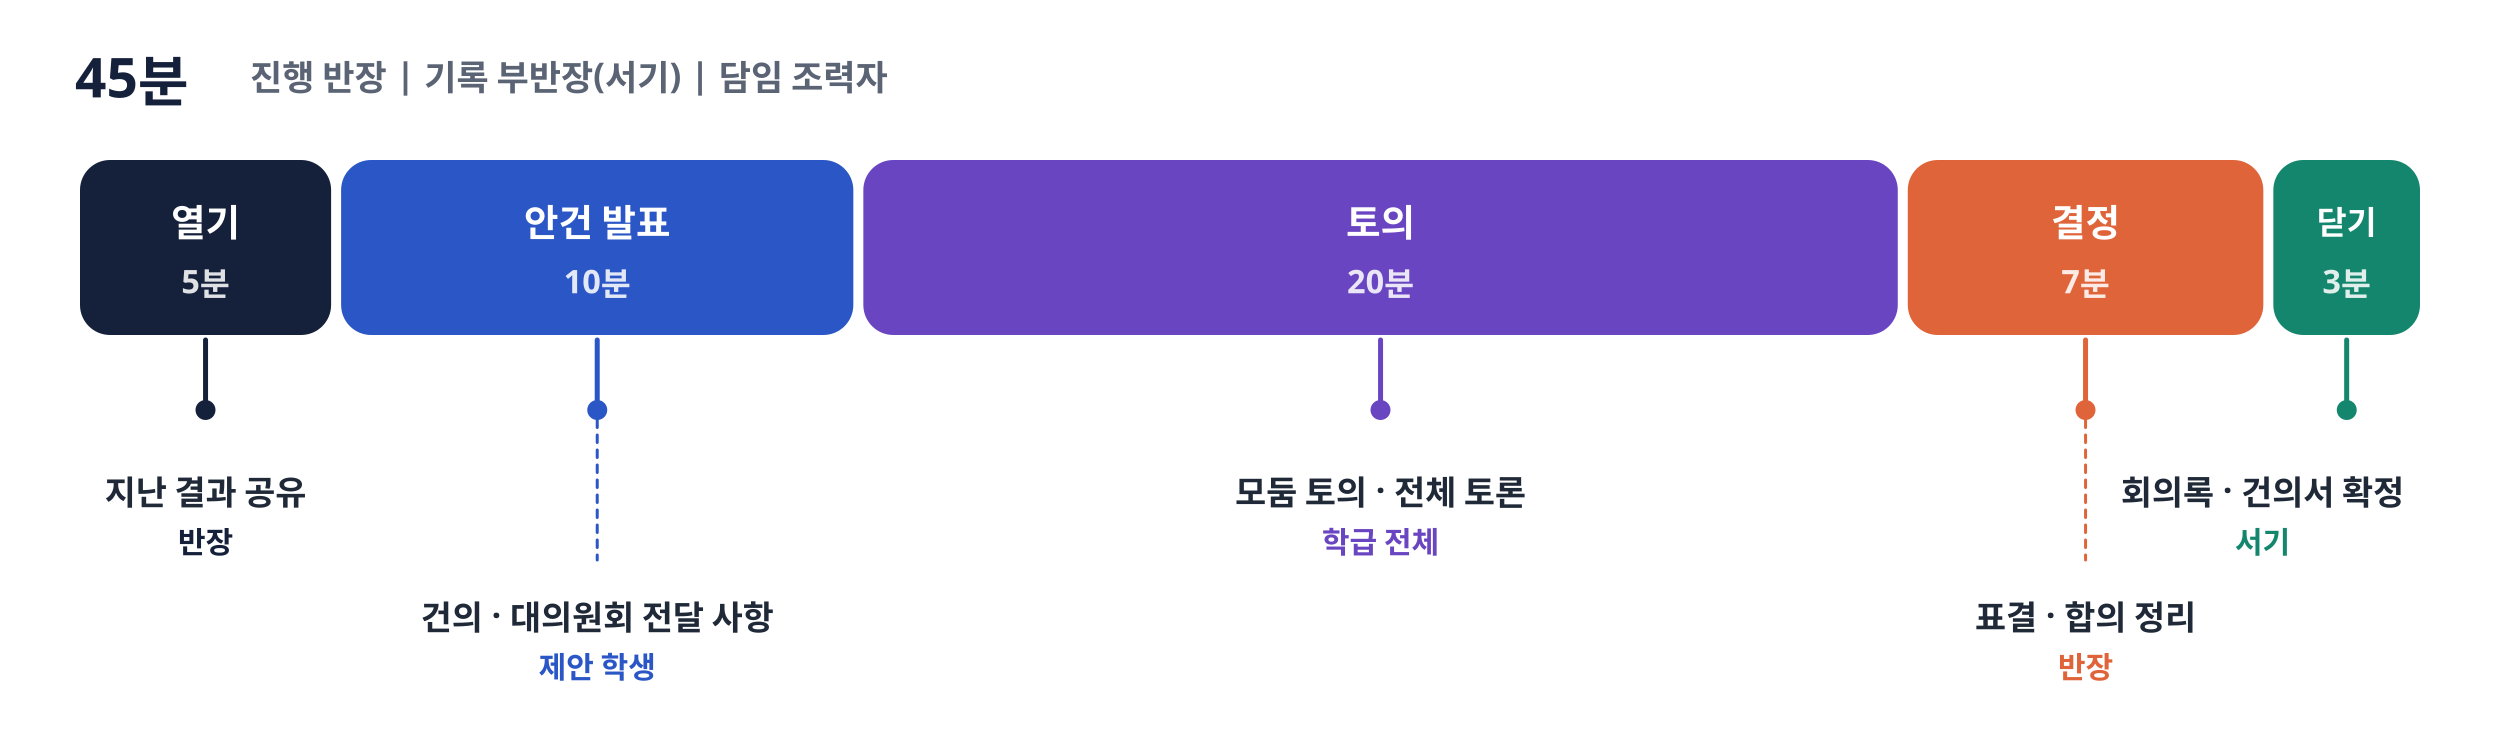
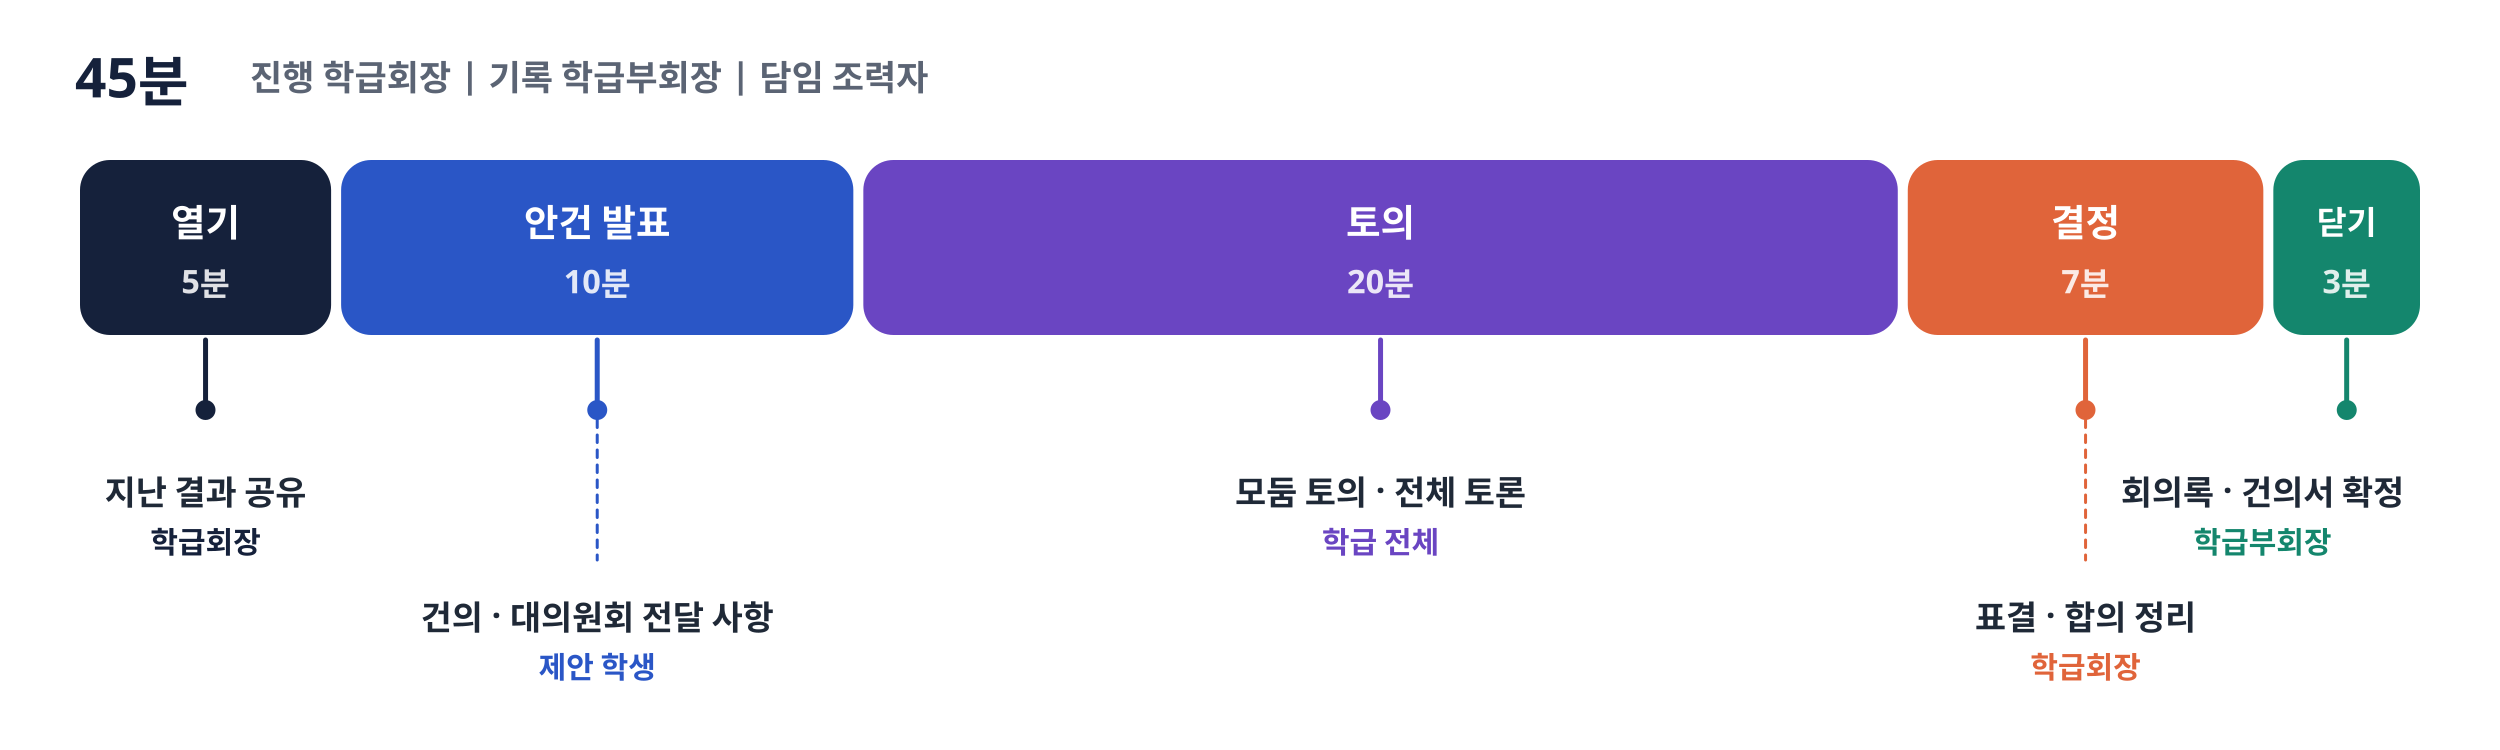
<svg xmlns="http://www.w3.org/2000/svg" viewBox="0 0 1000 300" width="1000" height="300" font-family="Pretendard, 'Pretendard Variable', 'Apple SD Gothic Neo', 'Malgun Gothic', sans-serif" role="img" aria-label="학급자치 시간 운영 모형">
  <defs>
    <marker id="ah-muted" viewBox="0 0 10 10" refX="8.5" refY="5" markerWidth="7" markerHeight="7" orient="auto-start-reverse">
      <path d="M0,0 L10,5 L0,10 z" fill="#5B6474" />
    </marker>
    <marker id="ah-del" viewBox="0 0 10 10" refX="8.5" refY="5" markerWidth="7" markerHeight="7" orient="auto-start-reverse">
      <path d="M0,0 L10,5 L0,10 z" fill="#2A56C6" />
    </marker>
    <marker id="ah-raon" viewBox="0 0 10 10" refX="8.5" refY="5" markerWidth="7" markerHeight="7" orient="auto-start-reverse">
      <path d="M0,0 L10,5 L0,10 z" fill="#E0643A" />
    </marker>
    <marker id="ah-lead" viewBox="0 0 10 10" refX="8.5" refY="5" markerWidth="7" markerHeight="7" orient="auto-start-reverse">
      <path d="M0,0 L10,5 L0,10 z" fill="#6A45C2" />
    </marker>
    <marker id="ah-ink" viewBox="0 0 10 10" refX="8.5" refY="5" markerWidth="7" markerHeight="7" orient="auto-start-reverse">
      <path d="M0,0 L10,5 L0,10 z" fill="#15213B" />
    </marker>
    <marker id="ah-ok" viewBox="0 0 10 10" refX="8.5" refY="5" markerWidth="7" markerHeight="7" orient="auto-start-reverse">
      <path d="M0,0 L10,5 L0,10 z" fill="#14866D" />
    </marker>
    <marker id="ah-gold" viewBox="0 0 10 10" refX="8.5" refY="5" markerWidth="7" markerHeight="7" orient="auto-start-reverse">
      <path d="M0,0 L10,5 L0,10 z" fill="#C4A26A" />
    </marker>
  </defs>
  <rect width="1000" height="300" fill="#fff" />
  <text x="30" y="30" font-size="22" font-weight="800" fill="#15213B" text-anchor="start" dominant-baseline="central">45분</text>
-   <text x="100" y="30" font-size="14" font-weight="600" fill="#5B6474" text-anchor="start" dominant-baseline="central">진행  반장    |    기록  부반장(서기)    |    담임  조력자</text>
+   <text x="100" y="30" font-size="14" font-weight="600" fill="#5B6474" text-anchor="start" dominant-baseline="central">진행  학급회장    |    기록  학급부회장    |    담임  조력자</text>
  <rect x="32" y="64" width="100.444" height="70" rx="12" fill="#15213B" stroke="none" stroke-width="1.5" />
  <text x="82.222" y="88" font-size="15" font-weight="800" fill="#fff" text-anchor="middle" dominant-baseline="central">열기</text>
  <text x="82.222" y="112" font-size="13" font-weight="600" fill="#ffffffdd" text-anchor="middle" dominant-baseline="central">5분</text>
  <line x1="82.222" y1="136" x2="82.222" y2="160" stroke="#15213B" stroke-width="2" stroke-linecap="round" />
  <circle cx="82.2" cy="164" r="4" fill="#15213B" />
  <rect x="136.444" y="64" width="204.889" height="70" rx="12" fill="#2A56C6" stroke="none" stroke-width="1.5" />
  <text x="238.889" y="88" font-size="15" font-weight="800" fill="#fff" text-anchor="middle" dominant-baseline="central">안건 발표</text>
  <text x="238.889" y="112" font-size="13" font-weight="600" fill="#ffffffdd" text-anchor="middle" dominant-baseline="central">10분</text>
  <line x1="238.889" y1="136" x2="238.889" y2="160" stroke="#2A56C6" stroke-width="2" stroke-linecap="round" />
  <circle cx="238.9" cy="164" r="4" fill="#2A56C6" />
  <rect x="345.333" y="64" width="413.778" height="70" rx="12" fill="#6A45C2" stroke="none" stroke-width="1.5" />
  <text x="552.222" y="88" font-size="15" font-weight="800" fill="#fff" text-anchor="middle" dominant-baseline="central">토의</text>
  <text x="552.222" y="112" font-size="13" font-weight="600" fill="#ffffffdd" text-anchor="middle" dominant-baseline="central">20분</text>
  <line x1="552.222" y1="136" x2="552.222" y2="160" stroke="#6A45C2" stroke-width="2" stroke-linecap="round" />
  <circle cx="552.2" cy="164" r="4" fill="#6A45C2" />
  <rect x="763.111" y="64" width="142.222" height="70" rx="12" fill="#E0643A" stroke="none" stroke-width="1.5" />
  <text x="834.222" y="88" font-size="15" font-weight="800" fill="#fff" text-anchor="middle" dominant-baseline="central">결정</text>
  <text x="834.222" y="112" font-size="13" font-weight="600" fill="#ffffffdd" text-anchor="middle" dominant-baseline="central">7분</text>
  <line x1="834.222" y1="136" x2="834.222" y2="160" stroke="#E0643A" stroke-width="2" stroke-linecap="round" />
  <circle cx="834.2" cy="164" r="4" fill="#E0643A" />
  <rect x="909.333" y="64" width="58.667" height="70" rx="12" fill="#14866D" stroke="none" stroke-width="1.5" />
  <text x="938.667" y="88" font-size="13" font-weight="800" fill="#fff" text-anchor="middle" dominant-baseline="central">닫기</text>
  <text x="938.667" y="112" font-size="13" font-weight="600" fill="#ffffffdd" text-anchor="middle" dominant-baseline="central">3분</text>
  <line x1="938.667" y1="136" x2="938.667" y2="160" stroke="#14866D" stroke-width="2" stroke-linecap="round" />
  <circle cx="938.7" cy="164" r="4" fill="#14866D" />
  <text x="82.222" y="196" font-size="13.5" font-weight="700" fill="#1F2937" text-anchor="middle" dominant-baseline="central">지난 결과 공유</text>
-   <text x="82.222" y="216" font-size="12" font-weight="600" fill="#15213B" text-anchor="middle" dominant-baseline="central">반장</text>
+   <text x="82.222" y="216" font-size="12" font-weight="600" fill="#15213B" text-anchor="middle" dominant-baseline="central">학급회장</text>
  <line x1="238.889" y1="168" x2="238.889" y2="224" stroke="#2A56C6" stroke-width="1.2" stroke-linecap="round" stroke-dasharray="3 3" />
  <text x="238.889" y="246" font-size="13.5" font-weight="700" fill="#1F2937" text-anchor="middle" dominant-baseline="central">건의 · 대의원회 전달 사항</text>
  <text x="238.889" y="266" font-size="12" font-weight="600" fill="#2A56C6" text-anchor="middle" dominant-baseline="central">제안 학생</text>
  <text x="552.222" y="196" font-size="13.5" font-weight="700" fill="#1F2937" text-anchor="middle" dominant-baseline="central">모둠 토의 · 전체 토론</text>
  <text x="552.222" y="216" font-size="12" font-weight="600" fill="#6A45C2" text-anchor="middle" dominant-baseline="central">학급 전체</text>
  <line x1="834.222" y1="168" x2="834.222" y2="224" stroke="#E0643A" stroke-width="1.2" stroke-linecap="round" stroke-dasharray="3 3" />
  <text x="834.222" y="246" font-size="13.5" font-weight="700" fill="#1F2937" text-anchor="middle" dominant-baseline="central">표결 · 합의 정리</text>
-   <text x="834.222" y="266" font-size="12" font-weight="600" fill="#E0643A" text-anchor="middle" dominant-baseline="central">반장</text>
+   <text x="834.222" y="266" font-size="12" font-weight="600" fill="#E0643A" text-anchor="middle" dominant-baseline="central">학급회장</text>
  <text x="905" y="196" font-size="13.5" font-weight="700" fill="#1F2937" text-anchor="middle" dominant-baseline="central">회의록 · 건의서 확정</text>
-   <text x="905" y="216" font-size="12" font-weight="600" fill="#14866D" text-anchor="middle" dominant-baseline="central">서기</text>
+   <text x="905" y="216" font-size="12" font-weight="600" fill="#14866D" text-anchor="middle" dominant-baseline="central">학급부회장</text>
</svg>
